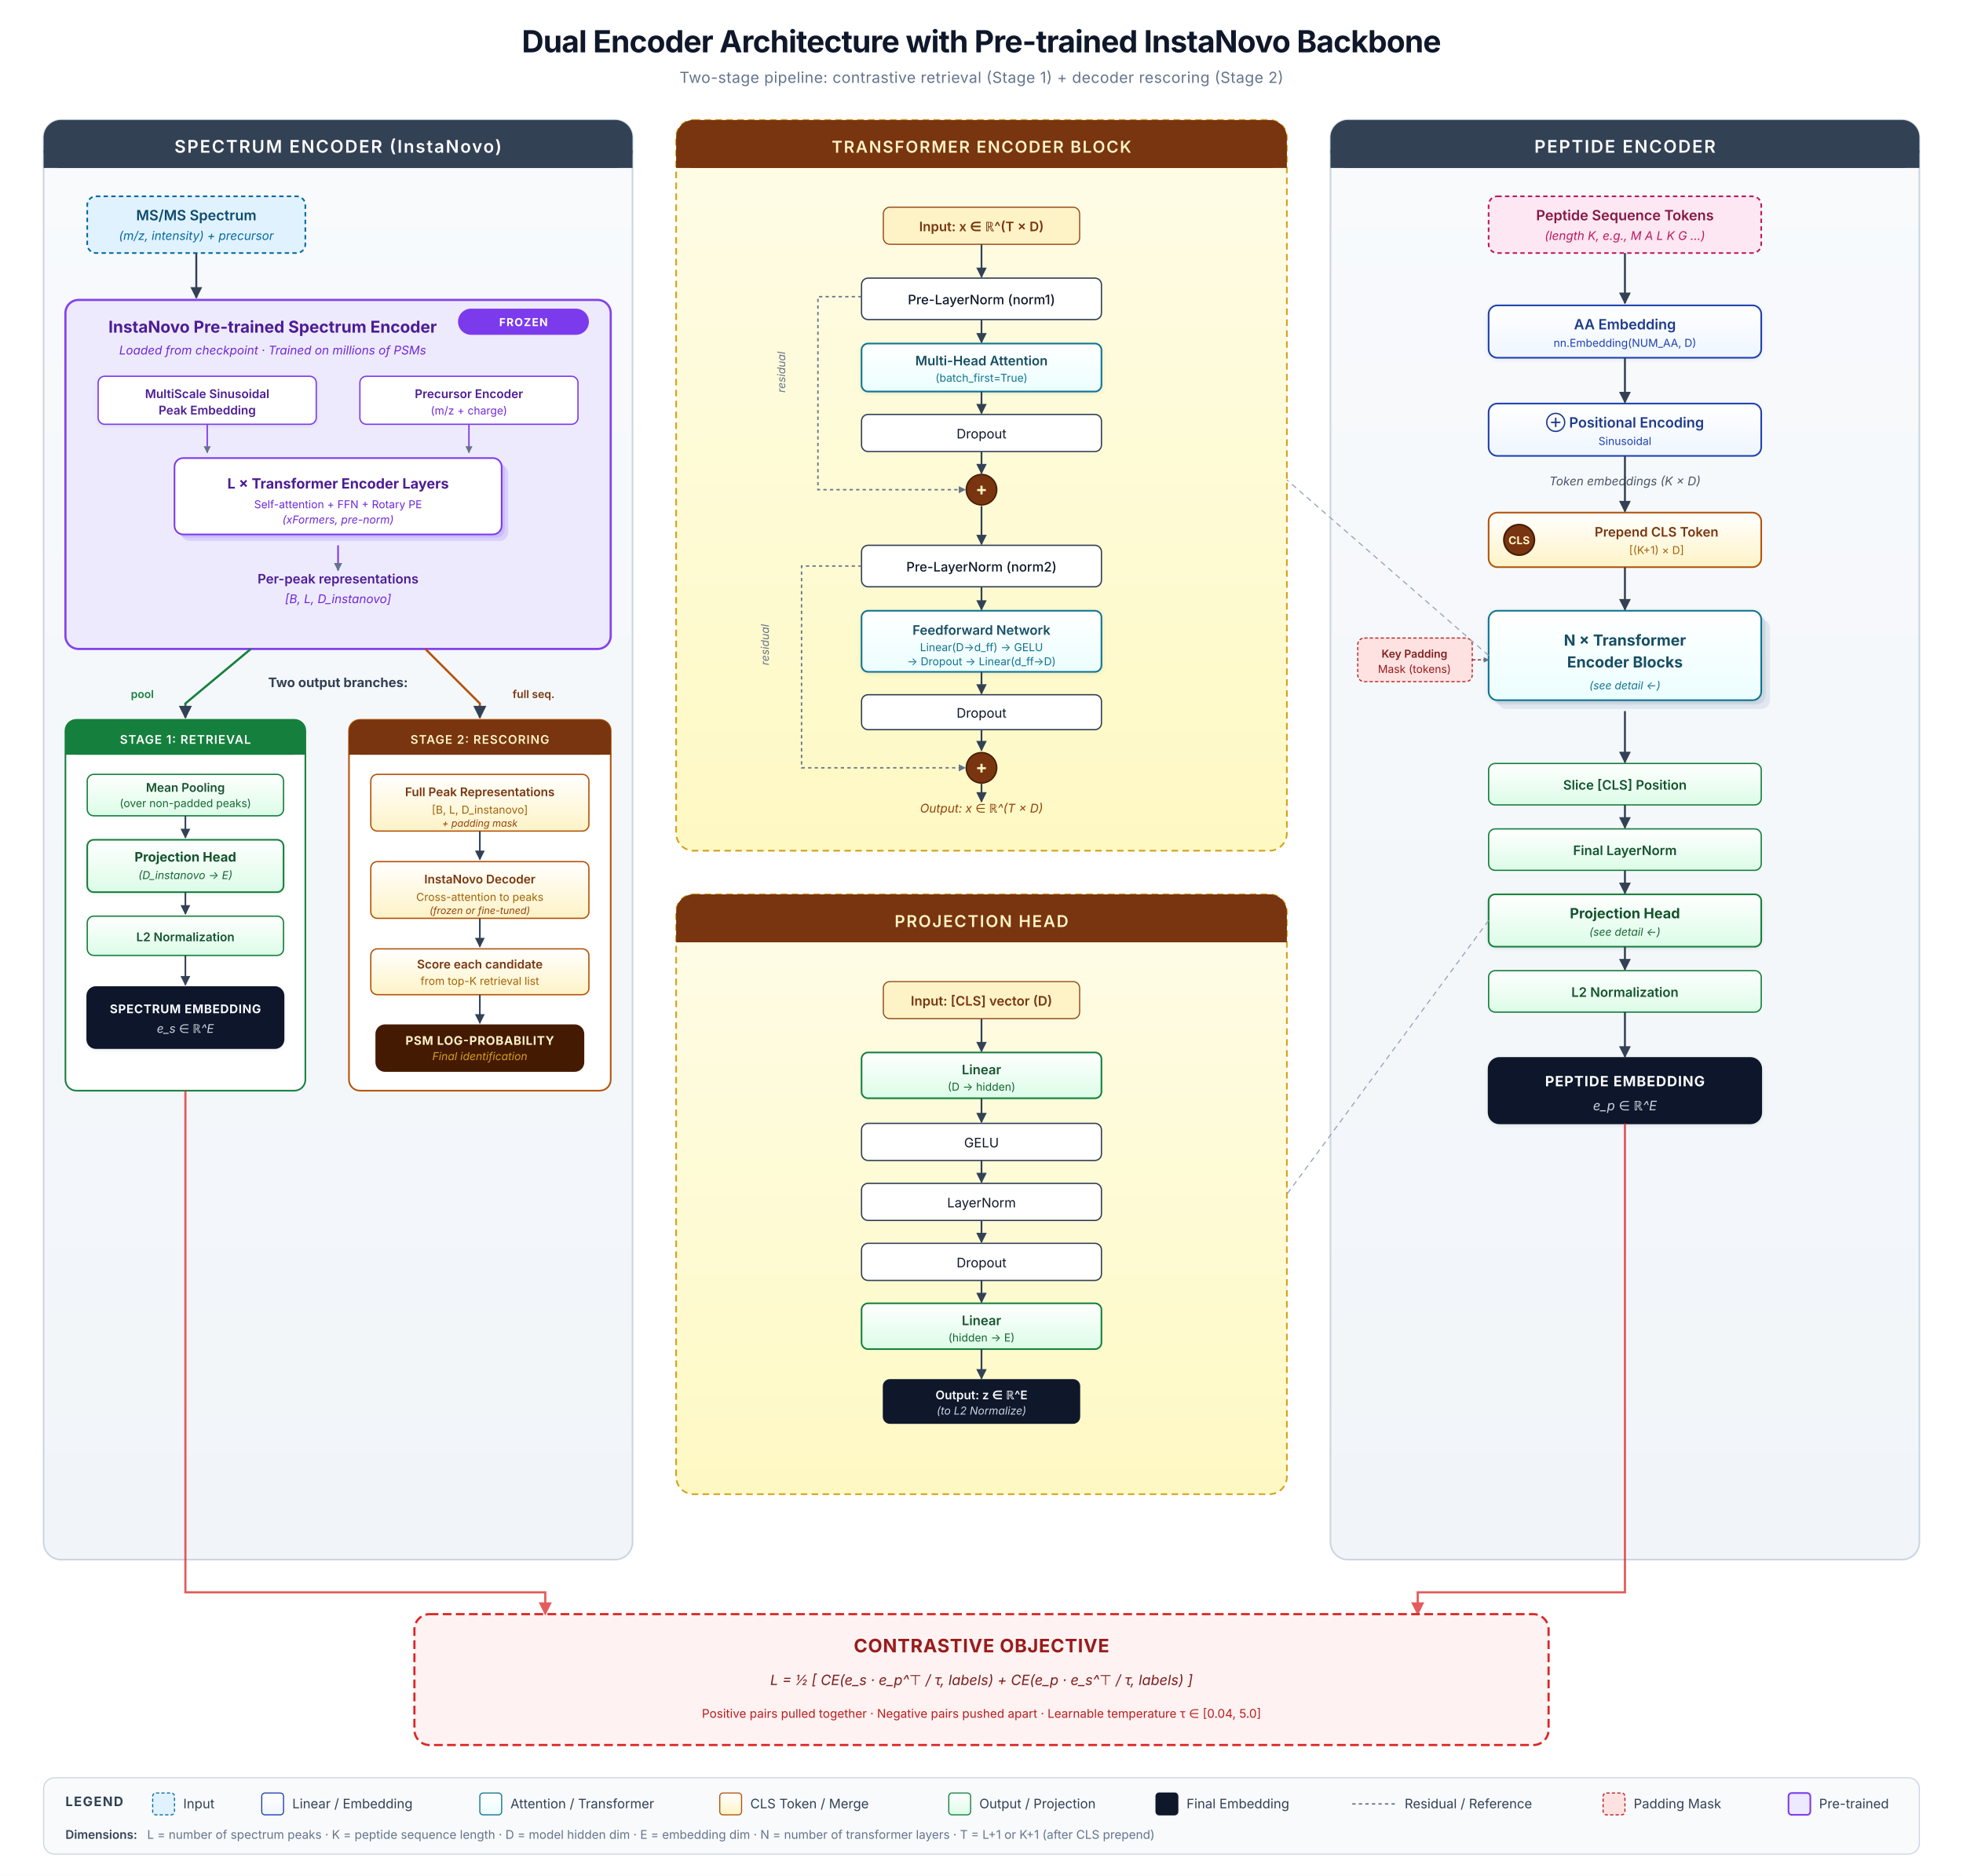
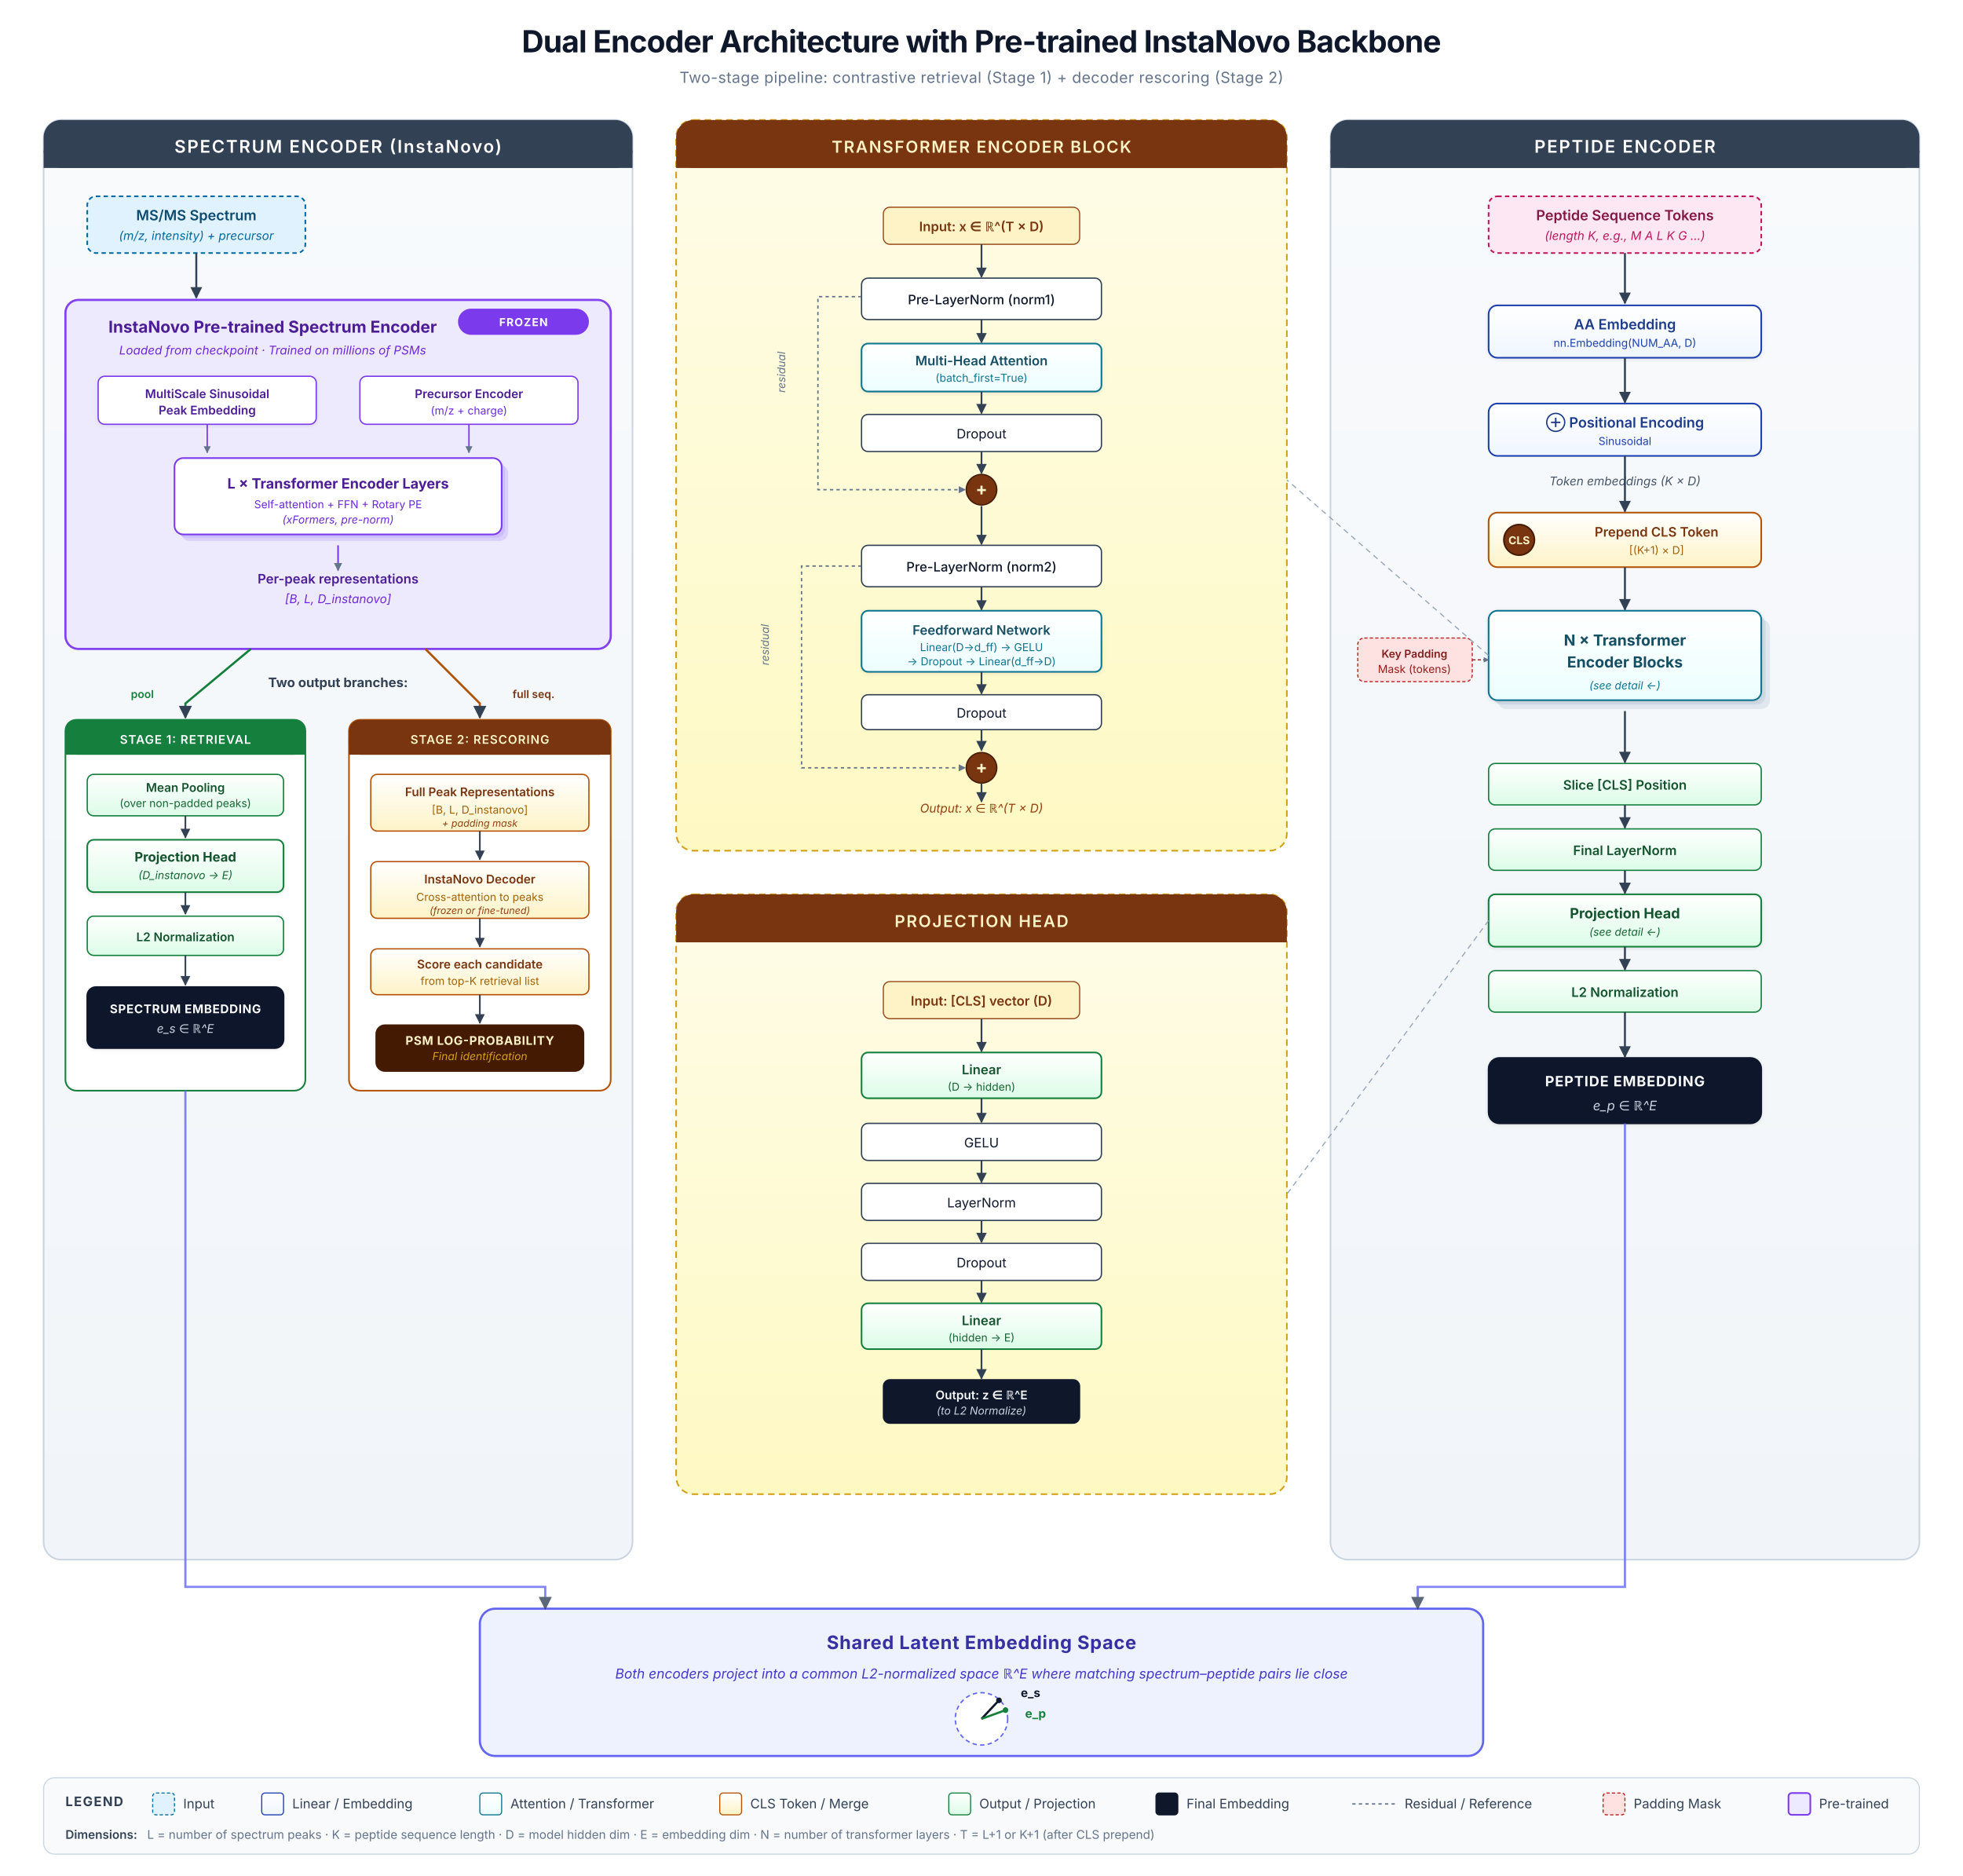
<svg xmlns="http://www.w3.org/2000/svg" viewBox="0 0 1800 1720" font-family="Inter, -apple-system, BlinkMacSystemFont, sans-serif">
  <defs>
    <marker id="arrow" viewBox="0 0 10 10" refX="9" refY="5" markerWidth="6" markerHeight="6" orient="auto">
      <path d="M 0 0 L 10 5 L 0 10 z" fill="#334155" />
    </marker>
    <marker id="arrow-dashed" viewBox="0 0 10 10" refX="9" refY="5" markerWidth="5" markerHeight="5" orient="auto">
      <path d="M 0 0 L 10 5 L 0 10 z" fill="#64748b" />
    </marker>
    <marker id="arrow-red" viewBox="0 0 10 10" refX="9" refY="5" markerWidth="6" markerHeight="6" orient="auto">
      <path d="M 0 0 L 10 5 L 0 10 z" fill="#dc2626" />
    </marker>
    <filter id="softShadow" x="-10%" y="-10%" width="120%" height="120%">
      <feGaussianBlur in="SourceAlpha" stdDeviation="2" />
      <feOffset dx="0" dy="1" result="offsetblur" />
      <feComponentTransfer>
        <feFuncA type="linear" slope="0.08" />
      </feComponentTransfer>
      <feMerge>
        <feMergeNode />
        <feMergeNode in="SourceGraphic" />
      </feMerge>
    </filter>
    <linearGradient id="panelBg" x1="0" y1="0" x2="0" y2="1">
      <stop offset="0" stop-color="#f8fafc" />
      <stop offset="1" stop-color="#f1f5f9" />
    </linearGradient>
    <linearGradient id="detailBg" x1="0" y1="0" x2="0" y2="1">
      <stop offset="0" stop-color="#fefce8" />
      <stop offset="1" stop-color="#fef9c3" />
    </linearGradient>
    <linearGradient id="boxBlue" x1="0" y1="0" x2="0" y2="1">
      <stop offset="0" stop-color="#ffffff" />
      <stop offset="1" stop-color="#eff6ff" />
    </linearGradient>
    <linearGradient id="boxTeal" x1="0" y1="0" x2="0" y2="1">
      <stop offset="0" stop-color="#ffffff" />
      <stop offset="1" stop-color="#ecfeff" />
    </linearGradient>
    <linearGradient id="boxAmber" x1="0" y1="0" x2="0" y2="1">
      <stop offset="0" stop-color="#ffffff" />
      <stop offset="1" stop-color="#fef3c7" />
    </linearGradient>
    <linearGradient id="boxGreen" x1="0" y1="0" x2="0" y2="1">
      <stop offset="0" stop-color="#ffffff" />
      <stop offset="1" stop-color="#dcfce7" />
    </linearGradient>
  </defs>
  <rect width="1800" height="1720" fill="#ffffff" />
  <text x="900" y="48" text-anchor="middle" font-size="28" font-weight="700" fill="#0f172a" letter-spacing="-0.02em">
    Dual Encoder Architecture with Pre-trained InstaNovo Backbone
  </text>
  <text x="900" y="76" text-anchor="middle" font-size="14" font-weight="400" fill="#64748b" letter-spacing="0.02em">
    Two-stage pipeline: contrastive retrieval (Stage 1) + decoder rescoring (Stage 2)
  </text>
  <g id="spectrum-encoder">
    <rect x="40" y="110" width="540" height="1320" rx="16" fill="url(#panelBg)" stroke="#cbd5e1" stroke-width="1.5" />
    <rect x="40" y="110" width="540" height="44" rx="16" fill="#334155" />
    <rect x="40" y="138" width="540" height="16" fill="#334155" />
    <text x="310" y="140" text-anchor="middle" font-size="16" font-weight="600" fill="#ffffff" letter-spacing="0.08em">
      SPECTRUM ENCODER (InstaNovo)
    </text>
    <g transform="translate(80, 180)">
      <rect width="200" height="52" rx="8" fill="#e0f2fe" stroke="#0369a1" stroke-width="1.5" stroke-dasharray="4,3" />
      <text x="100" y="22" text-anchor="middle" font-size="13" font-weight="600" fill="#0c4a6e">MS/MS Spectrum</text>
      <text x="100" y="40" text-anchor="middle" font-size="11" fill="#0369a1" font-style="italic">(m/z, intensity) + precursor</text>
    </g>
    <g transform="translate(60, 275)">
      <rect width="500" height="320" rx="12" fill="#ede9fe" stroke="#7c3aed" stroke-width="2" opacity="0.95" />
      <rect x="360" y="8" width="120" height="24" rx="12" fill="#7c3aed" />
      <text x="420" y="24" text-anchor="middle" font-size="10" font-weight="700" fill="#ffffff" letter-spacing="0.08em">FROZEN</text>
      <text x="190" y="30" text-anchor="middle" font-size="15" font-weight="700" fill="#4c1d95">InstaNovo Pre-trained Spectrum Encoder</text>
      <text x="190" y="50" text-anchor="middle" font-size="11" fill="#6d28d9" font-style="italic">Loaded from checkpoint · Trained on millions of PSMs</text>
      <g transform="translate(30, 70)">
        <rect width="200" height="44" rx="6" fill="#ffffff" stroke="#7c3aed" stroke-width="1.2" filter="url(#softShadow)" />
        <text x="100" y="20" text-anchor="middle" font-size="11" font-weight="600" fill="#4c1d95">MultiScale Sinusoidal</text>
        <text x="100" y="35" text-anchor="middle" font-size="11" font-weight="600" fill="#4c1d95">Peak Embedding</text>
      </g>
      <g transform="translate(270, 70)">
        <rect width="200" height="44" rx="6" fill="#ffffff" stroke="#7c3aed" stroke-width="1.2" />
        <text x="100" y="20" text-anchor="middle" font-size="11" font-weight="600" fill="#4c1d95">Precursor Encoder</text>
        <text x="100" y="35" text-anchor="middle" font-size="10" fill="#6d28d9">(m/z + charge)</text>
      </g>
      <g transform="translate(100, 145)">
        <rect x="6" y="6" width="300" height="70" rx="8" fill="#c4b5fd" opacity="0.5" />
        <rect x="3" y="3" width="300" height="70" rx="8" fill="#c4b5fd" opacity="0.7" />
        <rect x="0" y="0" width="300" height="70" rx="8" fill="#ffffff" stroke="#7c3aed" stroke-width="1.5" />
        <text x="150" y="28" text-anchor="middle" font-size="13" font-weight="700" fill="#4c1d95">L × Transformer Encoder Layers</text>
        <text x="150" y="46" text-anchor="middle" font-size="10" fill="#6d28d9">Self-attention + FFN + Rotary PE</text>
        <text x="150" y="60" text-anchor="middle" font-size="10" fill="#6d28d9" font-style="italic">(xFormers, pre-norm)</text>
      </g>
      <line x1="130" y1="114" x2="130" y2="140" stroke="#7c3aed" stroke-width="1.3" marker-end="url(#arrow-dashed)" />
      <line x1="370" y1="114" x2="370" y2="140" stroke="#7c3aed" stroke-width="1.3" marker-end="url(#arrow-dashed)" />
      <text x="250" y="260" text-anchor="middle" font-size="12" font-weight="600" fill="#4c1d95">Per-peak representations</text>
      <text x="250" y="278" text-anchor="middle" font-size="11" fill="#6d28d9" font-style="italic">[B, L, D_instanovo]</text>
      <line x1="250" y1="225" x2="250" y2="248" stroke="#7c3aed" stroke-width="1.5" marker-end="url(#arrow-dashed)" />
    </g>
    <text x="310" y="630" text-anchor="middle" font-size="12" font-weight="700" fill="#334155">Two output branches:</text>
    <g transform="translate(60, 660)">
      <rect width="220" height="340" rx="10" fill="#ffffff" stroke="#15803d" stroke-width="1.5" />
      <rect x="0" y="0" width="220" height="32" rx="10" fill="#15803d" />
      <rect x="0" y="16" width="220" height="16" fill="#15803d" />
      <text x="110" y="22" text-anchor="middle" font-size="11" font-weight="600" fill="#ffffff" letter-spacing="0.06em">STAGE 1: RETRIEVAL</text>
      <g transform="translate(20, 50)">
        <rect width="180" height="38" rx="6" fill="url(#boxGreen)" stroke="#15803d" stroke-width="1.2" />
        <text x="90" y="16" text-anchor="middle" font-size="11" font-weight="600" fill="#14532d">Mean Pooling</text>
        <text x="90" y="30" text-anchor="middle" font-size="10" fill="#166534">(over non-padded peaks)</text>
      </g>
      <g transform="translate(20, 110)">
        <rect width="180" height="48" rx="6" fill="url(#boxGreen)" stroke="#15803d" stroke-width="1.5" filter="url(#softShadow)" />
        <text x="90" y="20" text-anchor="middle" font-size="12" font-weight="700" fill="#14532d">Projection Head</text>
        <text x="90" y="36" text-anchor="middle" font-size="10" fill="#166534" font-style="italic">(D_instanovo → E)</text>
      </g>
      <g transform="translate(20, 180)">
        <rect width="180" height="36" rx="6" fill="url(#boxGreen)" stroke="#15803d" stroke-width="1.2" />
        <text x="90" y="23" text-anchor="middle" font-size="11" font-weight="600" fill="#14532d">L2 Normalization</text>
      </g>
      <g transform="translate(20, 245)">
        <rect width="180" height="56" rx="8" fill="#0f172a" stroke="#0f172a" stroke-width="1.5" filter="url(#softShadow)" />
        <text x="90" y="24" text-anchor="middle" font-size="11" font-weight="700" fill="#f8fafc" letter-spacing="0.04em">SPECTRUM EMBEDDING</text>
        <text x="90" y="42" text-anchor="middle" font-size="11" fill="#cbd5e1" font-style="italic">e_s ∈ ℝ^E</text>
      </g>
      <line x1="110" y1="88" x2="110" y2="108" stroke="#334155" stroke-width="1.5" marker-end="url(#arrow)" />
      <line x1="110" y1="158" x2="110" y2="178" stroke="#334155" stroke-width="1.5" marker-end="url(#arrow)" />
      <line x1="110" y1="216" x2="110" y2="243" stroke="#334155" stroke-width="1.5" marker-end="url(#arrow)" />
    </g>
    <g transform="translate(320, 660)">
      <rect width="240" height="340" rx="10" fill="#ffffff" stroke="#b45309" stroke-width="1.5" />
      <rect x="0" y="0" width="240" height="32" rx="10" fill="#78350f" />
      <rect x="0" y="16" width="240" height="16" fill="#78350f" />
      <text x="120" y="22" text-anchor="middle" font-size="11" font-weight="600" fill="#fef3c7" letter-spacing="0.06em">STAGE 2: RESCORING</text>
      <g transform="translate(20, 50)">
        <rect width="200" height="52" rx="6" fill="url(#boxAmber)" stroke="#b45309" stroke-width="1.2" />
        <text x="100" y="20" text-anchor="middle" font-size="11" font-weight="600" fill="#78350f">Full Peak Representations</text>
        <text x="100" y="36" text-anchor="middle" font-size="10" fill="#a16207">[B, L, D_instanovo]</text>
        <text x="100" y="48" text-anchor="middle" font-size="9" fill="#92400e" font-style="italic">+ padding mask</text>
      </g>
      <g transform="translate(20, 130)">
        <rect width="200" height="52" rx="6" fill="url(#boxAmber)" stroke="#b45309" stroke-width="1.2" />
        <text x="100" y="20" text-anchor="middle" font-size="11" font-weight="600" fill="#78350f">InstaNovo Decoder</text>
        <text x="100" y="36" text-anchor="middle" font-size="10" fill="#a16207">Cross-attention to peaks</text>
        <text x="100" y="48" text-anchor="middle" font-size="9" fill="#92400e" font-style="italic">(frozen or fine-tuned)</text>
      </g>
      <g transform="translate(20, 210)">
        <rect width="200" height="42" rx="6" fill="url(#boxAmber)" stroke="#b45309" stroke-width="1.2" />
        <text x="100" y="18" text-anchor="middle" font-size="11" font-weight="600" fill="#78350f">Score each candidate</text>
        <text x="100" y="33" text-anchor="middle" font-size="10" fill="#a16207">from top-K retrieval list</text>
      </g>
      <g transform="translate(25, 280)">
        <rect width="190" height="42" rx="8" fill="#451a03" stroke="#451a03" stroke-width="1.5" />
        <text x="95" y="18" text-anchor="middle" font-size="11" font-weight="700" fill="#fef3c7" letter-spacing="0.04em">PSM LOG-PROBABILITY</text>
        <text x="95" y="32" text-anchor="middle" font-size="10" fill="#d4a017" font-style="italic">Final identification</text>
      </g>
      <line x1="120" y1="102" x2="120" y2="128" stroke="#334155" stroke-width="1.5" marker-end="url(#arrow)" />
      <line x1="120" y1="182" x2="120" y2="208" stroke="#334155" stroke-width="1.5" marker-end="url(#arrow)" />
      <line x1="120" y1="252" x2="120" y2="278" stroke="#334155" stroke-width="1.5" marker-end="url(#arrow)" />
    </g>
    <line x1="180" y1="232" x2="180" y2="273" stroke="#334155" stroke-width="1.8" marker-end="url(#arrow)" />
    <path d="M 230 595 L 170 645 L 170 658" fill="none" stroke="#15803d" stroke-width="2" marker-end="url(#arrow)" />
    <path d="M 390 595 L 440 645 L 440 658" fill="none" stroke="#b45309" stroke-width="2" marker-end="url(#arrow)" />
    <text x="120" y="640" font-size="10" font-weight="600" fill="#15803d">pool</text>
    <text x="470" y="640" font-size="10" font-weight="600" fill="#78350f">full seq.</text>
  </g>
  <g id="peptide-encoder">
    <rect x="1220" y="110" width="540" height="1320" rx="16" fill="url(#panelBg)" stroke="#cbd5e1" stroke-width="1.5" />
    <rect x="1220" y="110" width="540" height="44" rx="16" fill="#334155" />
    <rect x="1220" y="138" width="540" height="16" fill="#334155" />
    <text x="1490" y="140" text-anchor="middle" font-size="16" font-weight="600" fill="#ffffff" letter-spacing="0.08em">
      PEPTIDE ENCODER
    </text>
    <g transform="translate(1365, 180)">
      <rect width="250" height="52" rx="8" fill="#fce7f3" stroke="#be185d" stroke-width="1.5" stroke-dasharray="4,3" />
      <text x="125" y="22" text-anchor="middle" font-size="13" font-weight="600" fill="#831843">Peptide Sequence Tokens</text>
      <text x="125" y="40" text-anchor="middle" font-size="11" fill="#be185d" font-style="italic">(length K, e.g., M A L K G ...)</text>
    </g>
    <g transform="translate(1365, 280)">
      <rect width="250" height="48" rx="8" fill="url(#boxBlue)" stroke="#1e40af" stroke-width="1.5" filter="url(#softShadow)" />
      <text x="125" y="22" text-anchor="middle" font-size="13" font-weight="600" fill="#1e3a8a">AA Embedding</text>
      <text x="125" y="38" text-anchor="middle" font-size="10" fill="#1e40af">nn.Embedding(NUM_AA, D)</text>
    </g>
    <g transform="translate(1365, 370)">
      <rect width="250" height="48" rx="8" fill="url(#boxBlue)" stroke="#1e40af" stroke-width="1.5" />
      <text x="125" y="22" text-anchor="middle" font-size="13" font-weight="600" fill="#1e3a8a">⊕ Positional Encoding</text>
      <text x="125" y="38" text-anchor="middle" font-size="10" fill="#1e40af">Sinusoidal</text>
    </g>
    <text x="1490" y="445" text-anchor="middle" font-size="11" fill="#475569" font-style="italic">Token embeddings (K × D)</text>
    <g transform="translate(1365, 470)">
      <rect width="250" height="50" rx="8" fill="url(#boxAmber)" stroke="#b45309" stroke-width="1.5" />
      <circle cx="28" cy="25" r="14" fill="#78350f" stroke="#451a03" stroke-width="1.5" />
      <text x="28" y="29" text-anchor="middle" font-size="10" font-weight="700" fill="#fef3c7">CLS</text>
      <text x="154" y="22" text-anchor="middle" font-size="12" font-weight="600" fill="#78350f">Prepend CLS Token</text>
      <text x="154" y="38" text-anchor="middle" font-size="10" fill="#a16207">[(K+1) × D]</text>
    </g>
    <g transform="translate(1365, 560)">
      <rect x="8" y="8" width="250" height="82" rx="8" fill="#cbd5e1" opacity="0.5" />
      <rect x="4" y="4" width="250" height="82" rx="8" fill="#cbd5e1" opacity="0.7" />
      <rect x="0" y="0" width="250" height="82" rx="8" fill="url(#boxTeal)" stroke="#0e7490" stroke-width="1.5" filter="url(#softShadow)" />
      <text x="125" y="32" text-anchor="middle" font-size="14" font-weight="700" fill="#164e63">N × Transformer</text>
      <text x="125" y="52" text-anchor="middle" font-size="14" font-weight="700" fill="#164e63">Encoder Blocks</text>
      <text x="125" y="72" text-anchor="middle" font-size="10" fill="#0e7490" font-style="italic">(see detail ←)</text>
    </g>
    <g transform="translate(1245, 585)">
      <rect width="105" height="40" rx="6" fill="#fee2e2" stroke="#b91c1c" stroke-width="1" stroke-dasharray="3,2" />
      <text x="52" y="18" text-anchor="middle" font-size="10" font-weight="600" fill="#7f1d1d">Key Padding</text>
      <text x="52" y="32" text-anchor="middle" font-size="10" fill="#991b1b">Mask (tokens)</text>
    </g>
    <g transform="translate(1365, 700)">
      <rect width="250" height="38" rx="6" fill="url(#boxGreen)" stroke="#15803d" stroke-width="1.2" />
      <text x="125" y="24" text-anchor="middle" font-size="12" font-weight="600" fill="#14532d">Slice [CLS] Position</text>
    </g>
    <g transform="translate(1365, 760)">
      <rect width="250" height="38" rx="6" fill="url(#boxGreen)" stroke="#15803d" stroke-width="1.2" />
      <text x="125" y="24" text-anchor="middle" font-size="12" font-weight="600" fill="#14532d">Final LayerNorm</text>
    </g>
    <g transform="translate(1365, 820)">
      <rect width="250" height="48" rx="6" fill="url(#boxGreen)" stroke="#15803d" stroke-width="1.5" filter="url(#softShadow)" />
      <text x="125" y="22" text-anchor="middle" font-size="13" font-weight="700" fill="#14532d">Projection Head</text>
      <text x="125" y="38" text-anchor="middle" font-size="10" fill="#166534" font-style="italic">(see detail ←)</text>
    </g>
    <g transform="translate(1365, 890)">
      <rect width="250" height="38" rx="6" fill="url(#boxGreen)" stroke="#15803d" stroke-width="1.2" />
      <text x="125" y="24" text-anchor="middle" font-size="12" font-weight="600" fill="#14532d">L2 Normalization</text>
    </g>
    <g transform="translate(1365, 970)">
      <rect width="250" height="60" rx="10" fill="#0f172a" stroke="#0f172a" stroke-width="1.5" filter="url(#softShadow)" />
      <text x="125" y="26" text-anchor="middle" font-size="13" font-weight="700" fill="#f8fafc" letter-spacing="0.05em">PEPTIDE EMBEDDING</text>
      <text x="125" y="48" text-anchor="middle" font-size="12" fill="#cbd5e1" font-style="italic">e_p ∈ ℝ^E</text>
    </g>
    <line x1="1490" y1="232" x2="1490" y2="278" stroke="#334155" stroke-width="1.8" marker-end="url(#arrow)" />
    <line x1="1490" y1="328" x2="1490" y2="369" stroke="#334155" stroke-width="1.8" marker-end="url(#arrow)" />
    <line x1="1490" y1="418" x2="1490" y2="469" stroke="#334155" stroke-width="1.8" marker-end="url(#arrow)" />
    <line x1="1490" y1="520" x2="1490" y2="559" stroke="#334155" stroke-width="1.8" marker-end="url(#arrow)" />
    <line x1="1490" y1="652" x2="1490" y2="699" stroke="#334155" stroke-width="1.8" marker-end="url(#arrow)" />
    <line x1="1490" y1="738" x2="1490" y2="759" stroke="#334155" stroke-width="1.8" marker-end="url(#arrow)" />
    <line x1="1490" y1="798" x2="1490" y2="819" stroke="#334155" stroke-width="1.8" marker-end="url(#arrow)" />
    <line x1="1490" y1="868" x2="1490" y2="889" stroke="#334155" stroke-width="1.8" marker-end="url(#arrow)" />
    <line x1="1490" y1="928" x2="1490" y2="969" stroke="#334155" stroke-width="1.8" marker-end="url(#arrow)" />
    <path d="M 1350 605 L 1365 605" stroke="#991b1b" stroke-width="1" stroke-dasharray="3,2" marker-end="url(#arrow-dashed)" />
  </g>
  <g id="transformer-detail">
    <rect x="620" y="110" width="560" height="670" rx="16" fill="url(#detailBg)" stroke="#d4a017" stroke-width="1.5" stroke-dasharray="6,4" />
    <rect x="620" y="110" width="560" height="44" rx="16" fill="#78350f" />
    <rect x="620" y="138" width="560" height="16" fill="#78350f" />
    <text x="900" y="140" text-anchor="middle" font-size="15" font-weight="600" fill="#fef3c7" letter-spacing="0.08em">
      TRANSFORMER ENCODER BLOCK
    </text>
    <g transform="translate(810, 190)">
      <rect width="180" height="34" rx="6" fill="#fef3c7" stroke="#92400e" stroke-width="1" />
      <text x="90" y="22" text-anchor="middle" font-size="12" font-weight="600" fill="#78350f">Input: x ∈ ℝ^(T × D)</text>
    </g>
    <g transform="translate(790, 255)">
      <rect width="220" height="38" rx="6" fill="#ffffff" stroke="#334155" stroke-width="1.2" />
      <text x="110" y="24" text-anchor="middle" font-size="12" font-weight="500" fill="#0f172a">Pre-LayerNorm (norm1)</text>
    </g>
    <g transform="translate(790, 315)">
      <rect width="220" height="44" rx="6" fill="url(#boxTeal)" stroke="#0e7490" stroke-width="1.5" filter="url(#softShadow)" />
      <text x="110" y="20" text-anchor="middle" font-size="12" font-weight="600" fill="#164e63">Multi-Head Attention</text>
      <text x="110" y="35" text-anchor="middle" font-size="10" fill="#0e7490">(batch_first=True)</text>
    </g>
    <g transform="translate(790, 380)">
      <rect width="220" height="34" rx="6" fill="#ffffff" stroke="#334155" stroke-width="1.2" />
      <text x="110" y="22" text-anchor="middle" font-size="12" fill="#0f172a">Dropout</text>
    </g>
    <g transform="translate(886, 435)">
      <circle cx="14" cy="14" r="14" fill="#78350f" stroke="#451a03" stroke-width="1.2" />
      <text x="14" y="19" text-anchor="middle" font-size="16" font-weight="700" fill="#fef3c7">+</text>
    </g>
    <path d="M 790 272 L 750 272 L 750 449 L 885 449" fill="none" stroke="#64748b" stroke-width="1.3" stroke-dasharray="3,3" marker-end="url(#arrow-dashed)" />
    <text x="720" y="360" font-size="10" font-style="italic" fill="#64748b" transform="rotate(-90, 720, 360)">residual</text>
    <g transform="translate(790, 500)">
      <rect width="220" height="38" rx="6" fill="#ffffff" stroke="#334155" stroke-width="1.2" />
      <text x="110" y="24" text-anchor="middle" font-size="12" font-weight="500" fill="#0f172a">Pre-LayerNorm (norm2)</text>
    </g>
    <g transform="translate(790, 560)">
      <rect width="220" height="56" rx="6" fill="url(#boxTeal)" stroke="#0e7490" stroke-width="1.5" filter="url(#softShadow)" />
      <text x="110" y="22" text-anchor="middle" font-size="12" font-weight="600" fill="#164e63">Feedforward Network</text>
      <text x="110" y="37" text-anchor="middle" font-size="10" fill="#0e7490">Linear(D→d_ff) → GELU</text>
      <text x="110" y="50" text-anchor="middle" font-size="10" fill="#0e7490">→ Dropout → Linear(d_ff→D)</text>
    </g>
    <g transform="translate(790, 637)">
      <rect width="220" height="32" rx="6" fill="#ffffff" stroke="#334155" stroke-width="1.2" />
      <text x="110" y="21" text-anchor="middle" font-size="12" fill="#0f172a">Dropout</text>
    </g>
    <g transform="translate(886, 690)">
      <circle cx="14" cy="14" r="14" fill="#78350f" stroke="#451a03" stroke-width="1.2" />
      <text x="14" y="19" text-anchor="middle" font-size="16" font-weight="700" fill="#fef3c7">+</text>
    </g>
    <path d="M 790 519 L 735 519 L 735 704 L 885 704" fill="none" stroke="#64748b" stroke-width="1.3" stroke-dasharray="3,3" marker-end="url(#arrow-dashed)" />
    <text x="705" y="610" font-size="10" font-style="italic" fill="#64748b" transform="rotate(-90, 705, 610)">residual</text>
    <text x="900" y="745" text-anchor="middle" font-size="11" fill="#92400e" font-style="italic">Output: x ∈ ℝ^(T × D)</text>
    <line x1="900" y1="224" x2="900" y2="254" stroke="#334155" stroke-width="1.6" marker-end="url(#arrow)" />
    <line x1="900" y1="293" x2="900" y2="314" stroke="#334155" stroke-width="1.6" marker-end="url(#arrow)" />
    <line x1="900" y1="359" x2="900" y2="379" stroke="#334155" stroke-width="1.6" marker-end="url(#arrow)" />
    <line x1="900" y1="414" x2="900" y2="434" stroke="#334155" stroke-width="1.6" marker-end="url(#arrow)" />
    <line x1="900" y1="464" x2="900" y2="499" stroke="#334155" stroke-width="1.6" marker-end="url(#arrow)" />
    <line x1="900" y1="538" x2="900" y2="559" stroke="#334155" stroke-width="1.6" marker-end="url(#arrow)" />
    <line x1="900" y1="616" x2="900" y2="636" stroke="#334155" stroke-width="1.6" marker-end="url(#arrow)" />
    <line x1="900" y1="669" x2="900" y2="688" stroke="#334155" stroke-width="1.6" marker-end="url(#arrow)" />
    <line x1="900" y1="718" x2="900" y2="735" stroke="#334155" stroke-width="1.6" marker-end="url(#arrow)" />
    <path d="M 1365 601 L 1180 440" fill="none" stroke="#94a3b8" stroke-width="1" stroke-dasharray="5,4" />
  </g>
  <g id="projection-detail">
    <rect x="620" y="820" width="560" height="550" rx="16" fill="url(#detailBg)" stroke="#d4a017" stroke-width="1.5" stroke-dasharray="6,4" />
    <rect x="620" y="820" width="560" height="44" rx="16" fill="#78350f" />
    <rect x="620" y="848" width="560" height="16" fill="#78350f" />
    <text x="900" y="850" text-anchor="middle" font-size="15" font-weight="600" fill="#fef3c7" letter-spacing="0.08em">
      PROJECTION HEAD
    </text>
    <g transform="translate(810, 900)">
      <rect width="180" height="34" rx="6" fill="#fef3c7" stroke="#92400e" stroke-width="1" />
      <text x="90" y="22" text-anchor="middle" font-size="12" font-weight="600" fill="#78350f">Input: [CLS] vector (D)</text>
    </g>
    <g transform="translate(790, 965)">
      <rect width="220" height="42" rx="6" fill="url(#boxGreen)" stroke="#15803d" stroke-width="1.5" />
      <text x="110" y="20" text-anchor="middle" font-size="12" font-weight="600" fill="#14532d">Linear</text>
      <text x="110" y="35" text-anchor="middle" font-size="10" fill="#166534">(D → hidden)</text>
    </g>
    <g transform="translate(790, 1030)">
      <rect width="220" height="34" rx="6" fill="#ffffff" stroke="#334155" stroke-width="1.2" />
      <text x="110" y="22" text-anchor="middle" font-size="12" fill="#0f172a">GELU</text>
    </g>
    <g transform="translate(790, 1085)">
      <rect width="220" height="34" rx="6" fill="#ffffff" stroke="#334155" stroke-width="1.2" />
      <text x="110" y="22" text-anchor="middle" font-size="12" fill="#0f172a">LayerNorm</text>
    </g>
    <g transform="translate(790, 1140)">
      <rect width="220" height="34" rx="6" fill="#ffffff" stroke="#334155" stroke-width="1.2" />
      <text x="110" y="22" text-anchor="middle" font-size="12" fill="#0f172a">Dropout</text>
    </g>
    <g transform="translate(790, 1195)">
      <rect width="220" height="42" rx="6" fill="url(#boxGreen)" stroke="#15803d" stroke-width="1.5" />
      <text x="110" y="20" text-anchor="middle" font-size="12" font-weight="600" fill="#14532d">Linear</text>
      <text x="110" y="35" text-anchor="middle" font-size="10" fill="#166534">(hidden → E)</text>
    </g>
    <g transform="translate(810, 1265)">
      <rect width="180" height="40" rx="6" fill="#0f172a" stroke="#0f172a" stroke-width="1" />
      <text x="90" y="18" text-anchor="middle" font-size="11" font-weight="600" fill="#f8fafc">Output: z ∈ ℝ^E</text>
      <text x="90" y="32" text-anchor="middle" font-size="10" fill="#cbd5e1" font-style="italic">(to L2 Normalize)</text>
    </g>
    <line x1="900" y1="934" x2="900" y2="964" stroke="#334155" stroke-width="1.6" marker-end="url(#arrow)" />
    <line x1="900" y1="1007" x2="900" y2="1029" stroke="#334155" stroke-width="1.6" marker-end="url(#arrow)" />
    <line x1="900" y1="1064" x2="900" y2="1084" stroke="#334155" stroke-width="1.6" marker-end="url(#arrow)" />
    <line x1="900" y1="1119" x2="900" y2="1139" stroke="#334155" stroke-width="1.6" marker-end="url(#arrow)" />
    <line x1="900" y1="1174" x2="900" y2="1194" stroke="#334155" stroke-width="1.6" marker-end="url(#arrow)" />
    <line x1="900" y1="1237" x2="900" y2="1264" stroke="#334155" stroke-width="1.6" marker-end="url(#arrow)" />
    <path d="M 1365 844 L 1180 1095" fill="none" stroke="#94a3b8" stroke-width="1" stroke-dasharray="5,4" />
  </g>
-   <g id="contrastive">
-     <rect x="380" y="1480" width="1040" height="120" rx="14" fill="#fef2f2" stroke="#dc2626" stroke-width="2" stroke-dasharray="8,4" />
-     <text x="900" y="1515" text-anchor="middle" font-size="17" font-weight="700" fill="#991b1b" letter-spacing="0.03em">
-       CONTRASTIVE OBJECTIVE
-     </text>
-     <text x="900" y="1545" text-anchor="middle" font-size="13" fill="#7f1d1d" font-style="italic">
-       L = ½ [ CE(e_s · e_p^⊤ / τ, labels) + CE(e_p · e_s^⊤ / τ, labels) ]
-     </text>
-     <text x="900" y="1575" text-anchor="middle" font-size="11" fill="#b91c1c">
-       Positive pairs pulled together · Negative pairs pushed apart · Learnable temperature τ ∈ [0.04, 5.0]
-     </text>
-     <path d="M 170 1000 L 170 1460 L 500 1460 L 500 1480" fill="none" stroke="#dc2626" stroke-width="2" marker-end="url(#arrow-red)" opacity="0.75" />
-     <path d="M 1490 1030 L 1490 1460 L 1300 1460 L 1300 1480" fill="none" stroke="#dc2626" stroke-width="2" marker-end="url(#arrow-red)" opacity="0.75" />
+   <g id="latent-space">
+     <rect x="440" y="1475" width="920" height="135" rx="14" fill="#eef2ff" stroke="#6366f1" stroke-width="2" />
+     <text x="900" y="1512" text-anchor="middle" font-size="17" font-weight="700" fill="#3730a3" letter-spacing="0.03em">
+       Shared Latent Embedding Space
+     </text>
+     <text x="900" y="1539" text-anchor="middle" font-size="12.5" fill="#4338ca" font-style="italic">
+       Both encoders project into a common L2-normalized space  ℝ^E  where matching spectrum–peptide pairs lie close
+     </text>
+     <circle cx="900" cy="1576" r="24" fill="#ffffff" stroke="#6366f1" stroke-width="1.3" stroke-dasharray="4,3" />
+     <line x1="900" y1="1576" x2="916" y2="1559" stroke="#0f172a" stroke-width="2" />
+     <circle cx="916" cy="1559" r="2.6" fill="#0f172a" />
+     <line x1="900" y1="1576" x2="922" y2="1568" stroke="#15803d" stroke-width="2" />
+     <circle cx="922" cy="1568" r="2.6" fill="#15803d" />
+     <text x="936" y="1556" font-size="11" font-weight="700" fill="#0f172a">e_s</text>
+     <text x="940" y="1575" font-size="11" font-weight="700" fill="#15803d">e_p</text>
+     <path d="M 170 1000 L 170 1455 L 500 1455 L 500 1475" fill="none" stroke="#6366f1" stroke-width="2" marker-end="url(#arrow)" opacity="0.8" />
+     <path d="M 1490 1030 L 1490 1455 L 1300 1455 L 1300 1475" fill="none" stroke="#6366f1" stroke-width="2" marker-end="url(#arrow)" opacity="0.8" />
  </g>
  <g id="legend" transform="translate(40, 1630)">
    <rect width="1720" height="70" rx="10" fill="#f8fafc" stroke="#cbd5e1" stroke-width="1" />
    <text x="20" y="26" font-size="12" font-weight="700" fill="#334155" letter-spacing="0.08em">LEGEND</text>
    <rect x="100" y="14" width="20" height="20" rx="3" fill="#e0f2fe" stroke="#0369a1" stroke-width="1" stroke-dasharray="3,2" />
    <text x="128" y="28" font-size="12" fill="#334155">Input</text>
    <rect x="200" y="14" width="20" height="20" rx="3" fill="url(#boxBlue)" stroke="#1e40af" stroke-width="1" />
    <text x="228" y="28" font-size="12" fill="#334155">Linear / Embedding</text>
    <rect x="400" y="14" width="20" height="20" rx="3" fill="url(#boxTeal)" stroke="#0e7490" stroke-width="1" />
    <text x="428" y="28" font-size="12" fill="#334155">Attention / Transformer</text>
    <rect x="620" y="14" width="20" height="20" rx="3" fill="url(#boxAmber)" stroke="#b45309" stroke-width="1" />
    <text x="648" y="28" font-size="12" fill="#334155">CLS Token / Merge</text>
    <rect x="830" y="14" width="20" height="20" rx="3" fill="url(#boxGreen)" stroke="#15803d" stroke-width="1" />
    <text x="858" y="28" font-size="12" fill="#334155">Output / Projection</text>
    <rect x="1020" y="14" width="20" height="20" rx="3" fill="#0f172a" stroke="#0f172a" stroke-width="1" />
    <text x="1048" y="28" font-size="12" fill="#334155">Final Embedding</text>
    <line x1="1200" y1="24" x2="1240" y2="24" stroke="#64748b" stroke-width="1.3" stroke-dasharray="3,3" />
    <text x="1248" y="28" font-size="12" fill="#334155">Residual / Reference</text>
    <rect x="1430" y="14" width="20" height="20" rx="3" fill="#fee2e2" stroke="#b91c1c" stroke-width="1" stroke-dasharray="3,2" />
    <text x="1458" y="28" font-size="12" fill="#334155">Padding Mask</text>
    <rect x="1600" y="14" width="20" height="20" rx="3" fill="#ede9fe" stroke="#7c3aed" stroke-width="1.5" />
    <text x="1628" y="28" font-size="12" fill="#334155">Pre-trained</text>
    <text x="20" y="56" font-size="11" fill="#64748b">
      <tspan font-weight="600" fill="#334155">Dimensions:</tspan>
      <tspan dx="6">L = number of spectrum peaks · K = peptide sequence length · D = model hidden dim · E = embedding dim · N = number of transformer layers · T = L+1 or K+1 (after CLS prepend)</tspan>
    </text>
  </g>
</svg>
